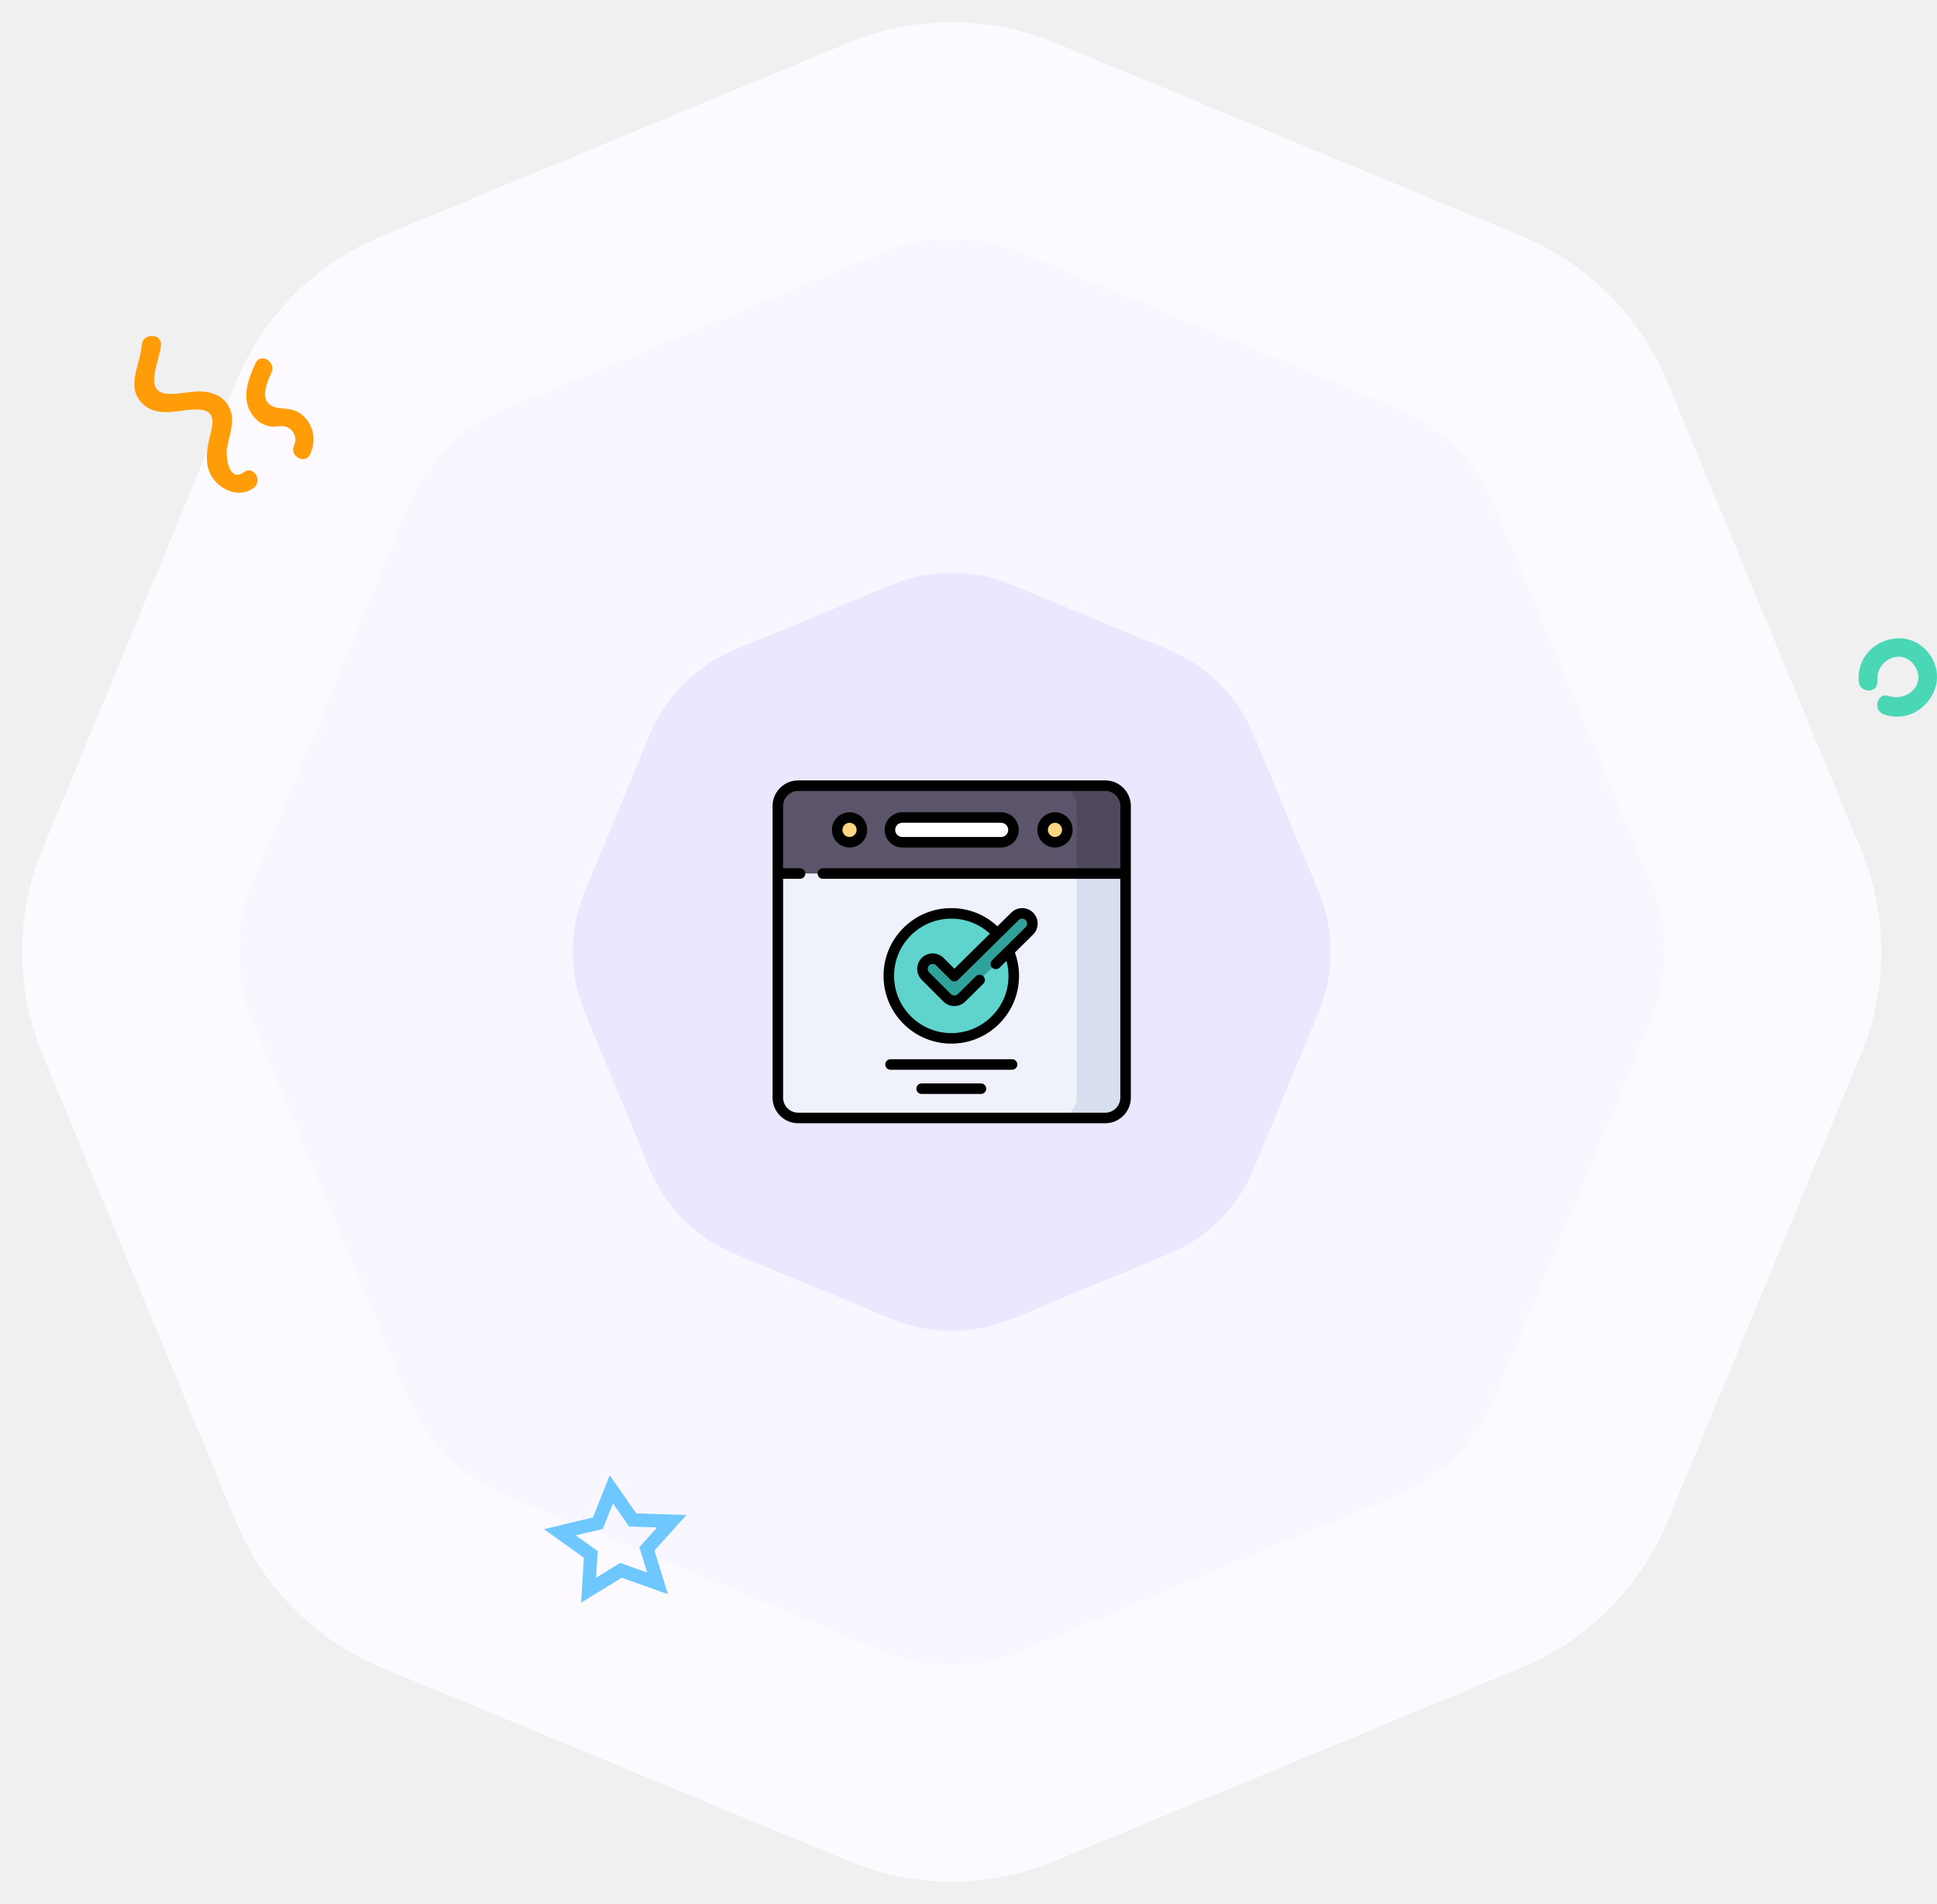
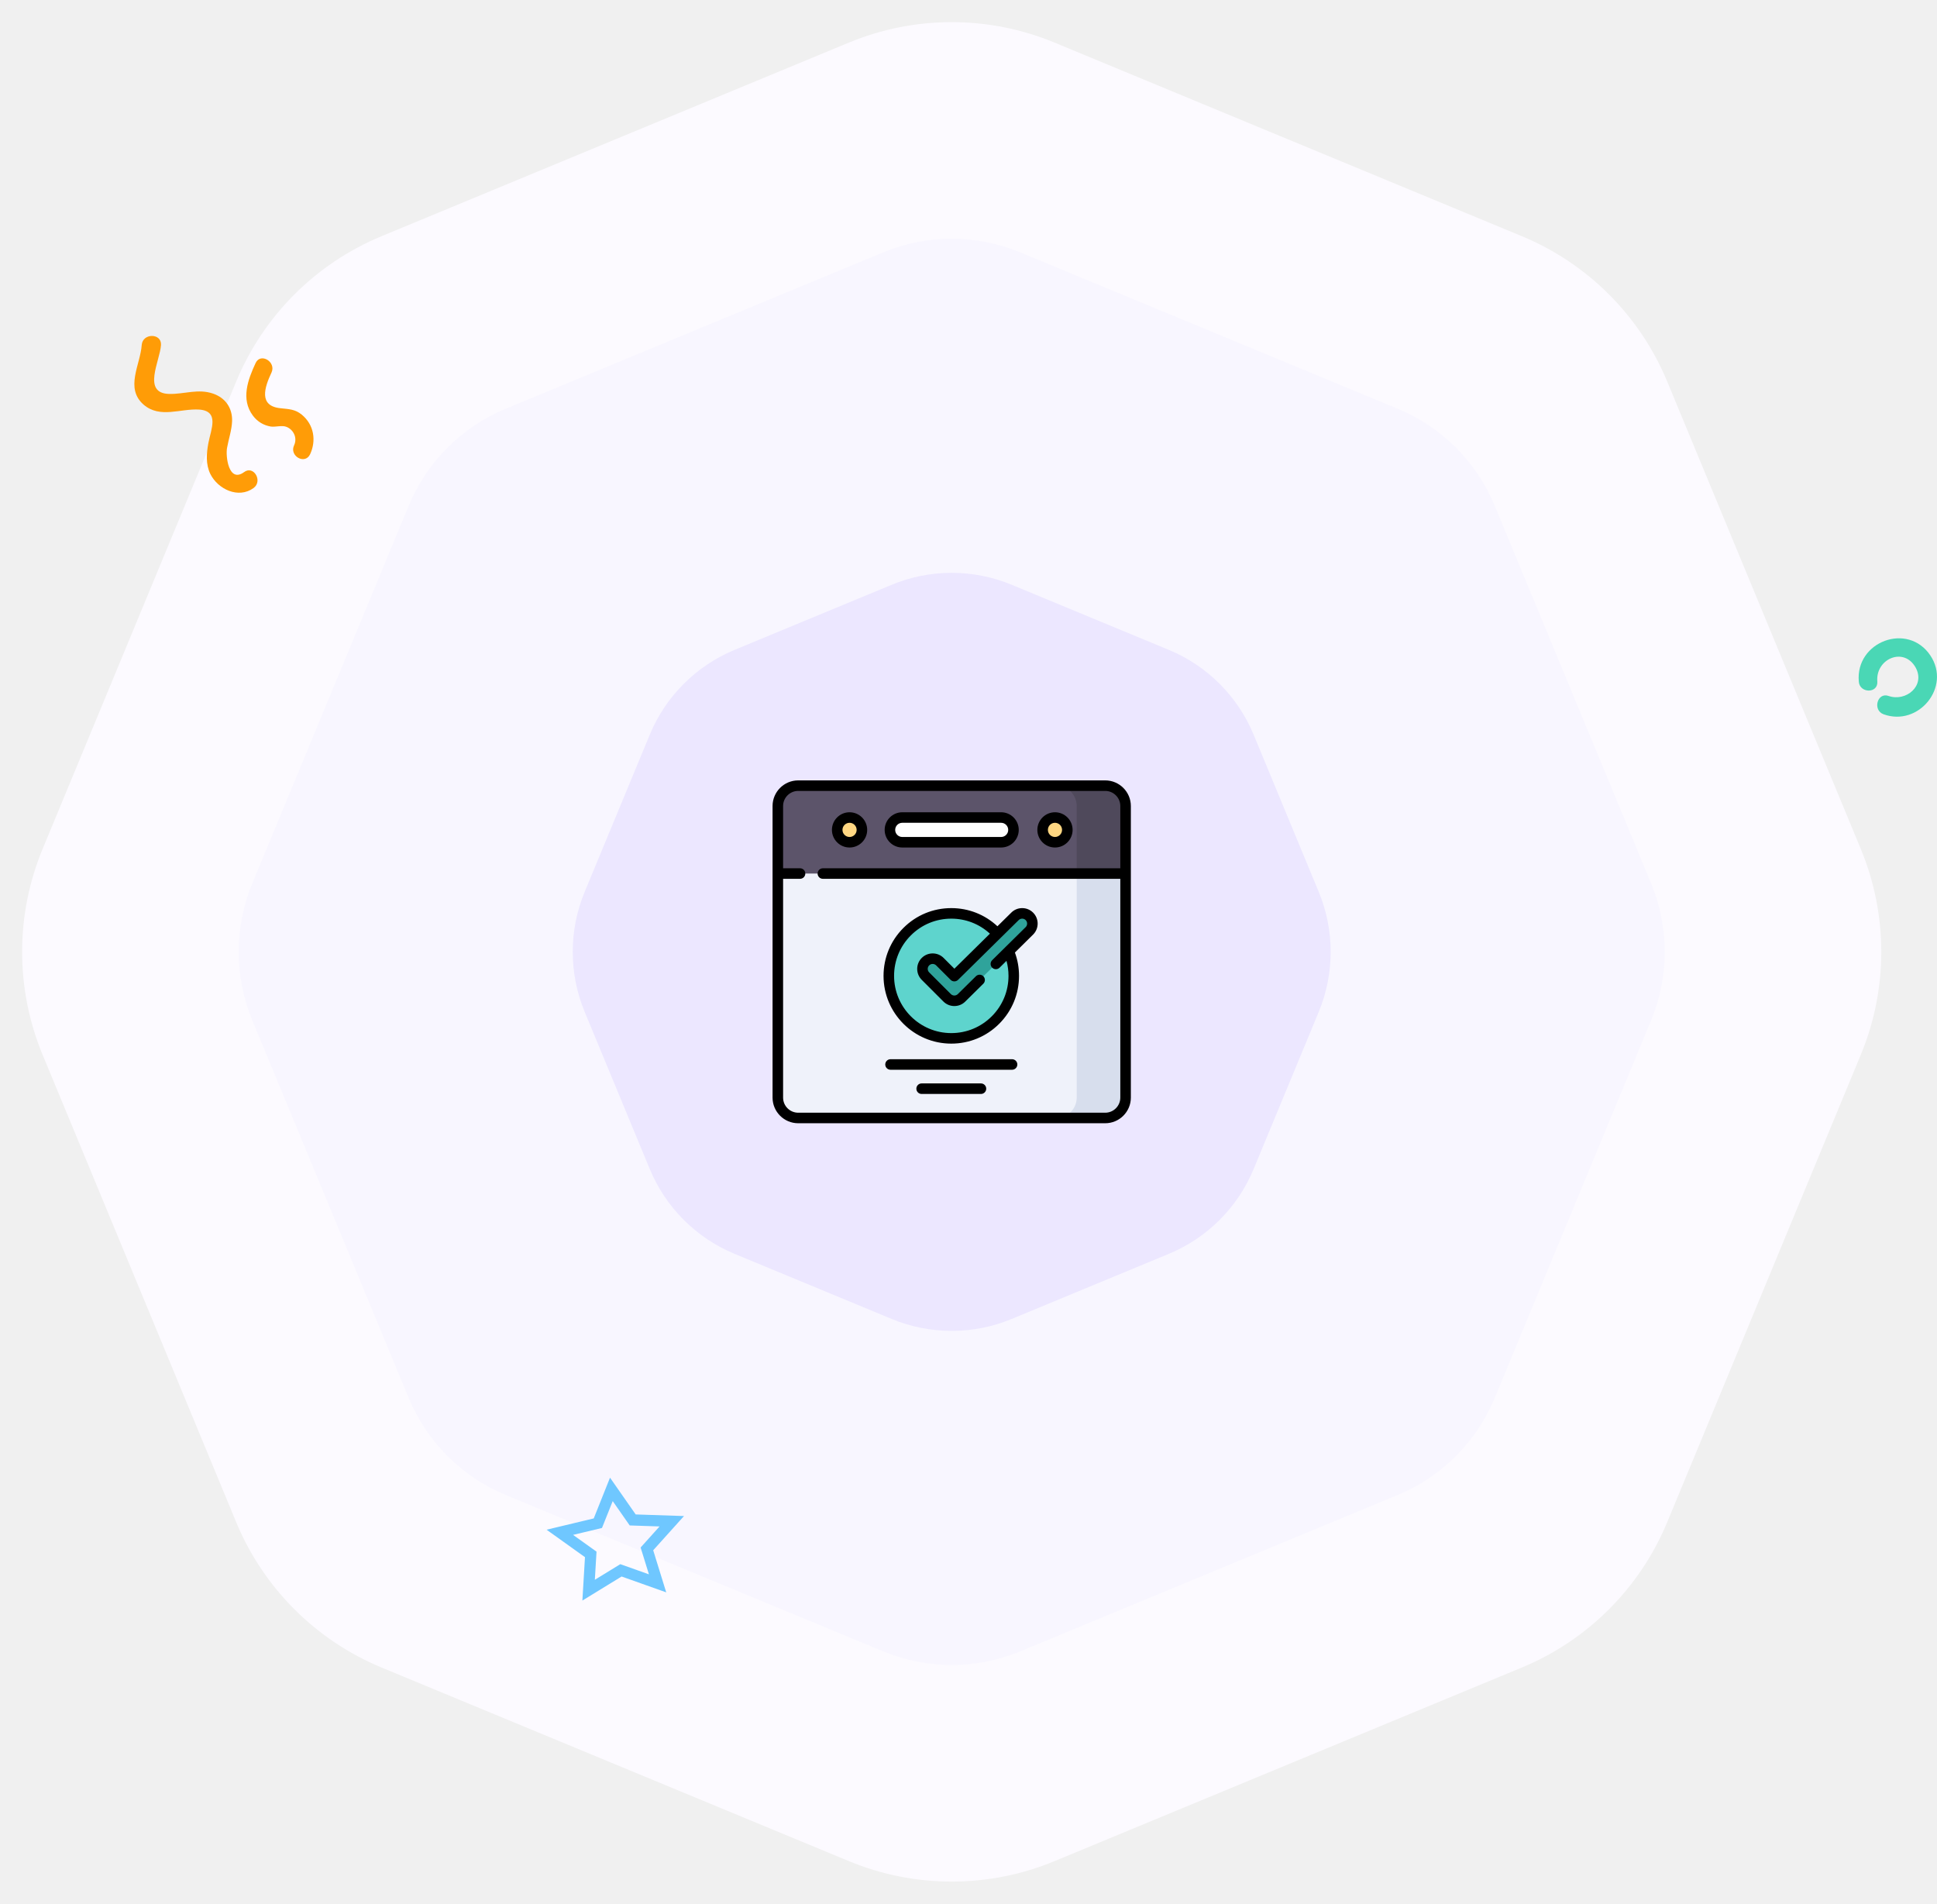
<svg xmlns="http://www.w3.org/2000/svg" width="173" height="170" viewBox="0 0 173 170" fill="none">
  <path d="M75.816 3.804C81.696 1.368 88.304 1.368 94.184 3.804L135.92 21.092C141.8 23.527 146.473 28.2 148.908 34.08L166.196 75.816C168.632 81.696 168.632 88.304 166.196 94.184L148.908 135.92C146.473 141.8 141.8 146.473 135.92 148.908L94.184 166.196C88.304 168.632 81.696 168.632 75.816 166.196L34.08 148.908C28.2 146.473 23.527 141.8 21.092 135.92L3.804 94.184C1.368 88.304 1.368 81.696 3.804 75.816L21.092 34.08C23.527 28.2 28.2 23.527 34.08 21.092L75.816 3.804Z" fill="#FCFAFF" />
  <path d="M78.877 22.536C82.797 20.912 87.203 20.912 91.123 22.536L124.839 36.502C128.759 38.126 131.874 41.24 133.498 45.161L147.464 78.877C149.088 82.797 149.088 87.203 147.464 91.123L133.498 124.839C131.874 128.759 128.759 131.874 124.839 133.498L91.123 147.464C87.203 149.088 82.797 149.088 78.877 147.464L45.161 133.498C41.24 131.874 38.126 128.759 36.502 124.839L22.536 91.123C20.912 87.203 20.912 82.797 22.536 78.877L36.502 45.161C38.126 41.24 41.24 38.126 45.161 36.502L78.877 22.536Z" fill="#F8F6FF" />
  <path d="M79.642 52.219C83.073 50.798 86.927 50.798 90.358 52.219L104.391 58.032C107.822 59.453 110.547 62.178 111.968 65.609L117.781 79.642C119.202 83.073 119.202 86.927 117.781 90.358L111.968 104.391C110.547 107.822 107.822 110.547 104.391 111.968L90.358 117.781C86.927 119.202 83.073 119.202 79.642 117.781L65.609 111.968C62.178 110.547 59.453 107.822 58.032 104.391L52.219 90.358C50.798 86.927 50.798 83.073 52.219 79.642L58.032 65.609C59.453 62.178 62.178 59.453 65.609 58.032L79.642 52.219Z" fill="#ECE7FF" />
  <path d="M100.529 71.977V98.015C100.529 99.019 99.715 99.834 98.71 99.834H71.29C70.284 99.834 69.47 99.019 69.47 98.015V71.977C69.47 70.973 70.284 70.158 71.29 70.158H98.71C99.715 70.158 100.529 70.973 100.529 71.977V71.977Z" fill="#EFF2FA" />
  <path d="M98.71 70.158H94.345C95.35 70.158 96.164 70.973 96.164 71.977V98.015C96.164 99.019 95.35 99.834 94.345 99.834H98.71C99.715 99.834 100.529 99.019 100.529 98.015V71.977C100.529 70.973 99.715 70.158 98.71 70.158V70.158Z" fill="#D7DEED" />
  <path d="M100.529 71.977V78.007H69.47V71.977C69.47 70.973 70.284 70.158 71.29 70.158H98.71C99.715 70.158 100.529 70.973 100.529 71.977Z" fill="#5C546A" />
  <path d="M98.71 70.158H94.345C95.35 70.158 96.164 70.973 96.164 71.977V78.007H100.529V71.977C100.529 70.973 99.715 70.158 98.71 70.158V70.158Z" fill="#4F495B" />
  <path d="M89.418 75.211H80.582C79.975 75.211 79.482 74.719 79.482 74.111V74.104C79.482 73.497 79.975 73.004 80.582 73.004H89.418C90.025 73.004 90.518 73.497 90.518 74.104V74.111C90.518 74.719 90.025 75.211 89.418 75.211V75.211Z" fill="white" />
  <path d="M75.881 75.211H75.874C75.266 75.211 74.774 74.719 74.774 74.111V74.104C74.774 73.497 75.266 73.004 75.874 73.004H75.881C76.489 73.004 76.981 73.497 76.981 74.104V74.111C76.981 74.719 76.489 75.211 75.881 75.211Z" fill="#FFD782" />
  <path d="M94.228 75.211H94.221C93.614 75.211 93.121 74.719 93.121 74.111V74.104C93.121 73.497 93.614 73.004 94.221 73.004H94.228C94.836 73.004 95.328 73.497 95.328 74.104V74.111C95.328 74.719 94.836 75.211 94.228 75.211V75.211Z" fill="#FFD782" />
  <path d="M84.982 92.724H84.945C81.873 92.724 79.383 90.234 79.383 87.162V87.126C79.383 84.054 81.873 81.564 84.945 81.564H84.982C88.053 81.564 90.543 84.054 90.543 87.126V87.162C90.543 90.234 88.053 92.724 84.982 92.724V92.724Z" fill="#5ED4CD" />
  <path d="M85.236 89.369C84.994 89.369 84.763 89.273 84.591 89.102L82.655 87.165C82.299 86.809 82.299 86.232 82.655 85.876C83.012 85.519 83.589 85.519 83.945 85.876L85.236 87.166L90.65 81.831C91.006 81.474 91.584 81.474 91.94 81.831C92.296 82.187 92.296 82.765 91.94 83.121L85.881 89.102C85.71 89.273 85.478 89.369 85.236 89.369V89.369Z" fill="#2FA39B" />
  <path d="M98.71 69.688H71.29C70.027 69.688 69 70.715 69 71.977V98.015C69 99.277 70.027 100.304 71.29 100.304H98.71C99.973 100.304 101 99.277 101 98.015V71.977C101 70.715 99.973 69.688 98.71 69.688V69.688ZM98.71 99.364H71.29C70.546 99.364 69.941 98.758 69.941 98.015V78.477H71.455C71.715 78.477 71.925 78.267 71.925 78.007C71.925 77.747 71.715 77.536 71.455 77.536H69.941V71.977C69.941 71.233 70.546 70.628 71.29 70.628H98.71C99.454 70.628 100.059 71.233 100.059 71.977V77.537H73.493C73.233 77.537 73.023 77.747 73.023 78.007C73.023 78.267 73.233 78.477 73.493 78.477H100.059V98.015C100.059 98.758 99.454 99.364 98.71 99.364V99.364Z" fill="black" />
  <path d="M80.585 75.681H89.414C90.282 75.681 90.988 74.976 90.988 74.108C90.988 73.24 90.282 72.534 89.414 72.534H80.585C79.718 72.534 79.012 73.24 79.012 74.108C79.012 74.976 79.718 75.681 80.585 75.681V75.681ZM80.585 73.474H89.414C89.763 73.474 90.047 73.758 90.047 74.108C90.047 74.457 89.763 74.741 89.414 74.741H80.585C80.236 74.741 79.952 74.457 79.952 74.108C79.952 73.758 80.236 73.474 80.585 73.474V73.474Z" fill="black" />
  <path d="M75.877 75.681C76.745 75.681 77.451 74.976 77.451 74.108C77.451 73.24 76.745 72.534 75.877 72.534C75.009 72.534 74.303 73.24 74.303 74.108C74.303 74.976 75.009 75.681 75.877 75.681ZM75.877 73.474C76.226 73.474 76.51 73.758 76.51 74.108C76.51 74.457 76.226 74.741 75.877 74.741C75.528 74.741 75.244 74.457 75.244 74.108C75.244 73.758 75.528 73.474 75.877 73.474Z" fill="black" />
  <path d="M94.224 75.681C95.092 75.681 95.798 74.976 95.798 74.108C95.798 73.24 95.092 72.534 94.224 72.534C93.356 72.534 92.65 73.24 92.65 74.108C92.65 74.976 93.356 75.681 94.224 75.681ZM94.224 73.474C94.573 73.474 94.857 73.758 94.857 74.108C94.857 74.457 94.573 74.741 94.224 74.741C93.875 74.741 93.591 74.457 93.591 74.108C93.591 73.758 93.875 73.474 94.224 73.474Z" fill="black" />
  <path d="M91.295 81.093C90.925 81.093 90.578 81.237 90.32 81.496L89.084 82.714C87.96 81.667 86.506 81.093 84.963 81.093C83.346 81.093 81.827 81.722 80.685 82.865C79.542 84.008 78.912 85.527 78.912 87.144C78.912 90.48 81.626 93.194 84.963 93.194C86.579 93.194 88.098 92.565 89.242 91.422C90.384 90.279 91.013 88.76 91.013 87.144C91.013 86.425 90.889 85.726 90.645 85.06L92.272 83.453C92.811 82.914 92.811 82.037 92.272 81.498C92.011 81.237 91.664 81.093 91.295 81.093V81.093ZM91.61 82.786L89.756 84.615C89.755 84.617 89.754 84.618 89.753 84.619L88.615 85.742C88.43 85.925 88.428 86.223 88.61 86.407C88.793 86.593 89.091 86.594 89.275 86.412L89.894 85.801C90.012 86.236 90.073 86.685 90.073 87.144C90.073 88.508 89.541 89.792 88.576 90.757C87.611 91.722 86.328 92.254 84.963 92.254C82.145 92.254 79.853 89.961 79.853 87.144C79.853 85.779 80.385 84.495 81.35 83.531C82.315 82.565 83.598 82.034 84.963 82.034C86.252 82.034 87.469 82.508 88.413 83.375L85.239 86.504L84.278 85.543C83.739 85.004 82.862 85.004 82.323 85.543C81.784 86.082 81.784 86.959 82.323 87.498L84.258 89.434C84.52 89.695 84.867 89.839 85.236 89.839C85.606 89.839 85.953 89.695 86.212 89.436L87.823 87.845C88.008 87.663 88.01 87.365 87.828 87.18C87.645 86.995 87.347 86.993 87.163 87.176L85.549 88.769C85.465 88.852 85.354 88.898 85.236 88.898C85.118 88.898 85.007 88.852 84.924 88.769L82.988 86.833C82.815 86.661 82.815 86.38 82.987 86.208C83.16 86.036 83.44 86.036 83.612 86.208L84.904 87.499C85.086 87.682 85.382 87.683 85.566 87.501L90.982 82.163C91.066 82.08 91.177 82.034 91.295 82.034C91.413 82.034 91.524 82.08 91.607 82.163C91.779 82.336 91.779 82.616 91.61 82.786V82.786Z" fill="black" />
  <path d="M90.391 94.586H79.535C79.275 94.586 79.065 94.797 79.065 95.057C79.065 95.317 79.275 95.527 79.535 95.527H90.391C90.651 95.527 90.862 95.317 90.862 95.057C90.862 94.797 90.651 94.586 90.391 94.586Z" fill="black" />
  <path d="M87.613 96.748H82.314C82.054 96.748 81.843 96.959 81.843 97.219C81.843 97.478 82.054 97.689 82.314 97.689H87.613C87.873 97.689 88.083 97.478 88.083 97.219C88.083 96.959 87.873 96.748 87.613 96.748Z" fill="black" />
  <path d="M12.658 30.8C12.545 32.552 11.134 34.658 12.828 36.136C14.295 37.395 16.13 36.465 17.795 36.574C19.629 36.711 18.839 38.352 18.613 39.556C18.444 40.459 18.359 41.444 18.783 42.32C19.46 43.688 21.295 44.564 22.649 43.579C23.496 42.95 22.649 41.527 21.803 42.156C20.42 43.168 20.137 40.733 20.279 39.994C20.42 39.201 20.702 38.407 20.73 37.586C20.758 36.437 20.137 35.534 19.037 35.151C17.682 34.686 16.468 35.206 15.114 35.178C12.658 35.124 14.295 32.223 14.38 30.8C14.436 29.733 12.743 29.733 12.658 30.8V30.8Z" fill="#FF9C07" />
  <path d="M22.829 32.419C22.146 33.892 21.49 35.638 22.583 37.111C22.993 37.656 23.539 37.983 24.195 38.092C24.632 38.147 25.206 37.956 25.588 38.12C26.217 38.365 26.572 39.102 26.271 39.756C25.807 40.711 27.228 41.529 27.692 40.575C28.266 39.347 28.047 37.929 26.954 37.029C26.353 36.538 25.807 36.538 25.069 36.456C23.075 36.265 23.621 34.601 24.25 33.265C24.687 32.31 23.266 31.465 22.829 32.419V32.419Z" fill="#FF9C07" />
  <path d="M167.67 60.851C167.501 58.847 170.026 57.719 171.092 59.609C171.99 61.246 170.222 62.685 168.68 62.149C167.67 61.782 167.221 63.419 168.231 63.785C171.344 64.914 174.29 61.359 172.41 58.537C170.391 55.518 165.706 57.295 166.015 60.851C166.071 61.923 167.754 61.951 167.67 60.851V60.851Z" fill="#4AD7B5" />
-   <path fillRule="evenodd" clipRule="evenodd" d="M58.73 141.39L55.46 140.229L52.571 142L52.762 138.806L50 136.832L53.397 136.019L54.603 133L56.508 135.729L60 135.845L57.778 138.313L58.73 141.39Z" stroke="#6FC7FF" stroke-width="1.2" />
+   <path fillRule="evenodd" clipRule="evenodd" d="M58.73 141.39L55.46 140.229L52.571 142L52.762 138.806L50 136.832L53.397 136.019L54.603 133L56.508 135.729L60 135.845L57.778 138.313L58.73 141.39Z" stroke="#6FC7FF" strokeWidth="1.2" />
</svg>
